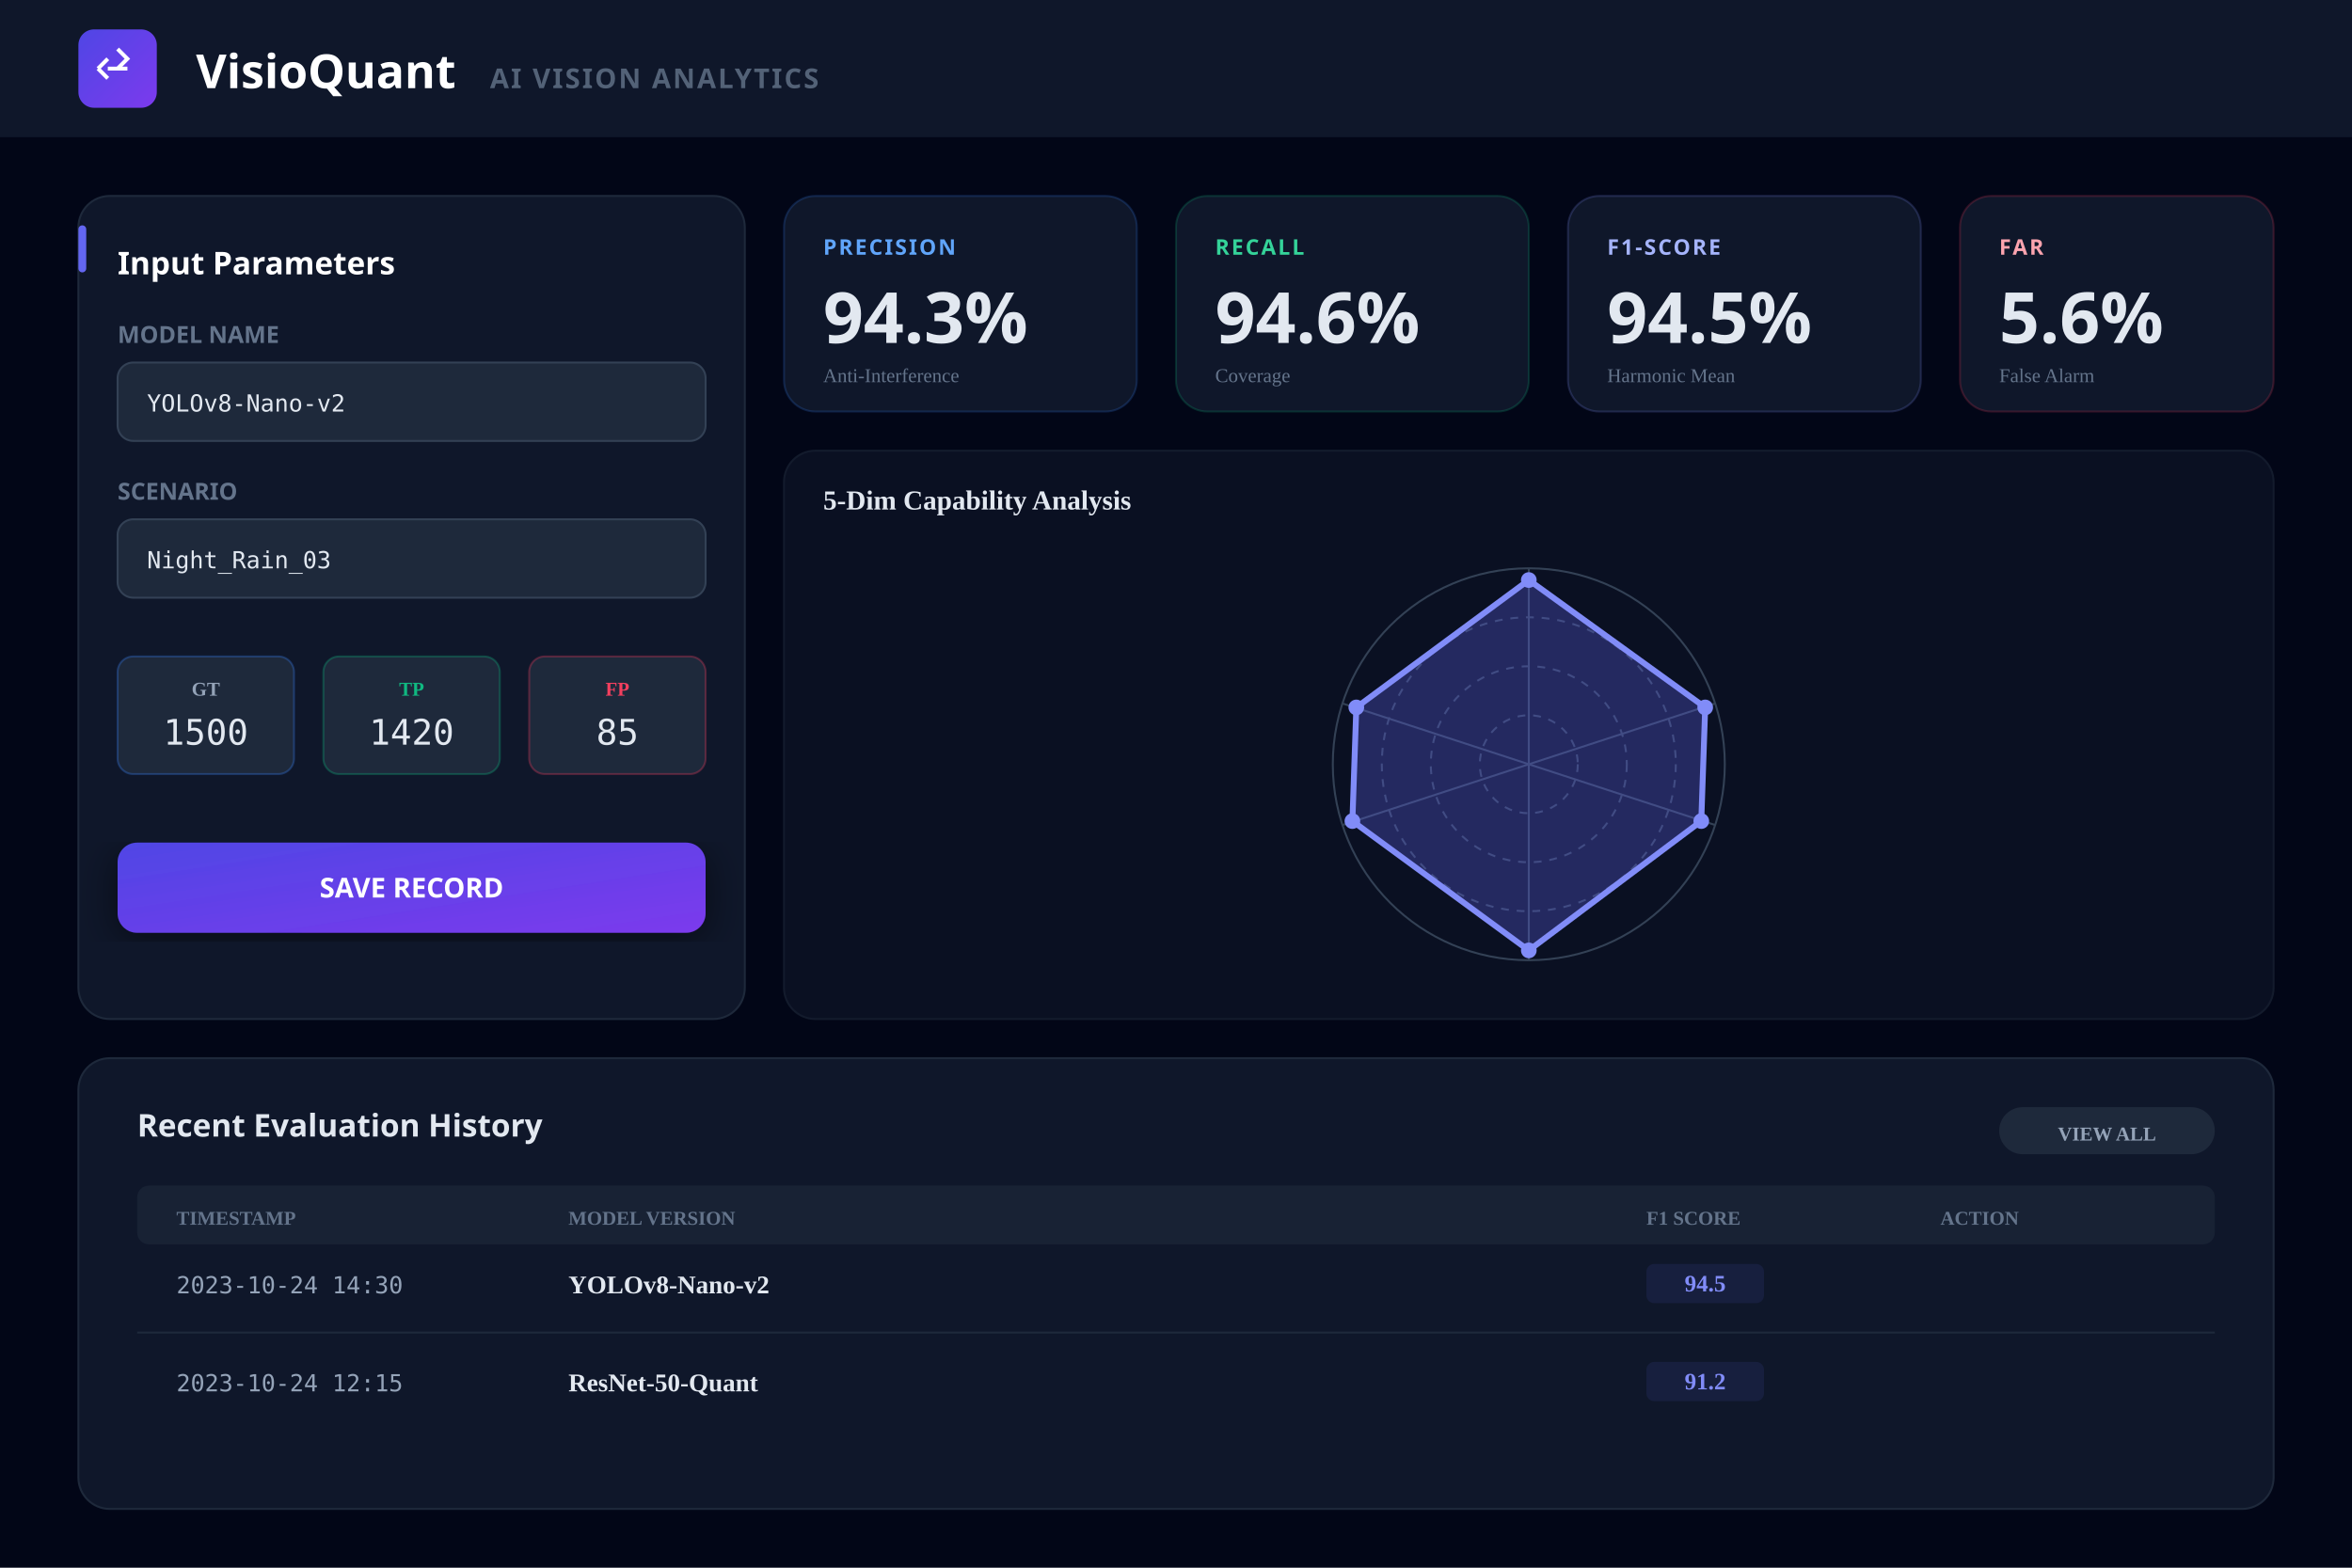
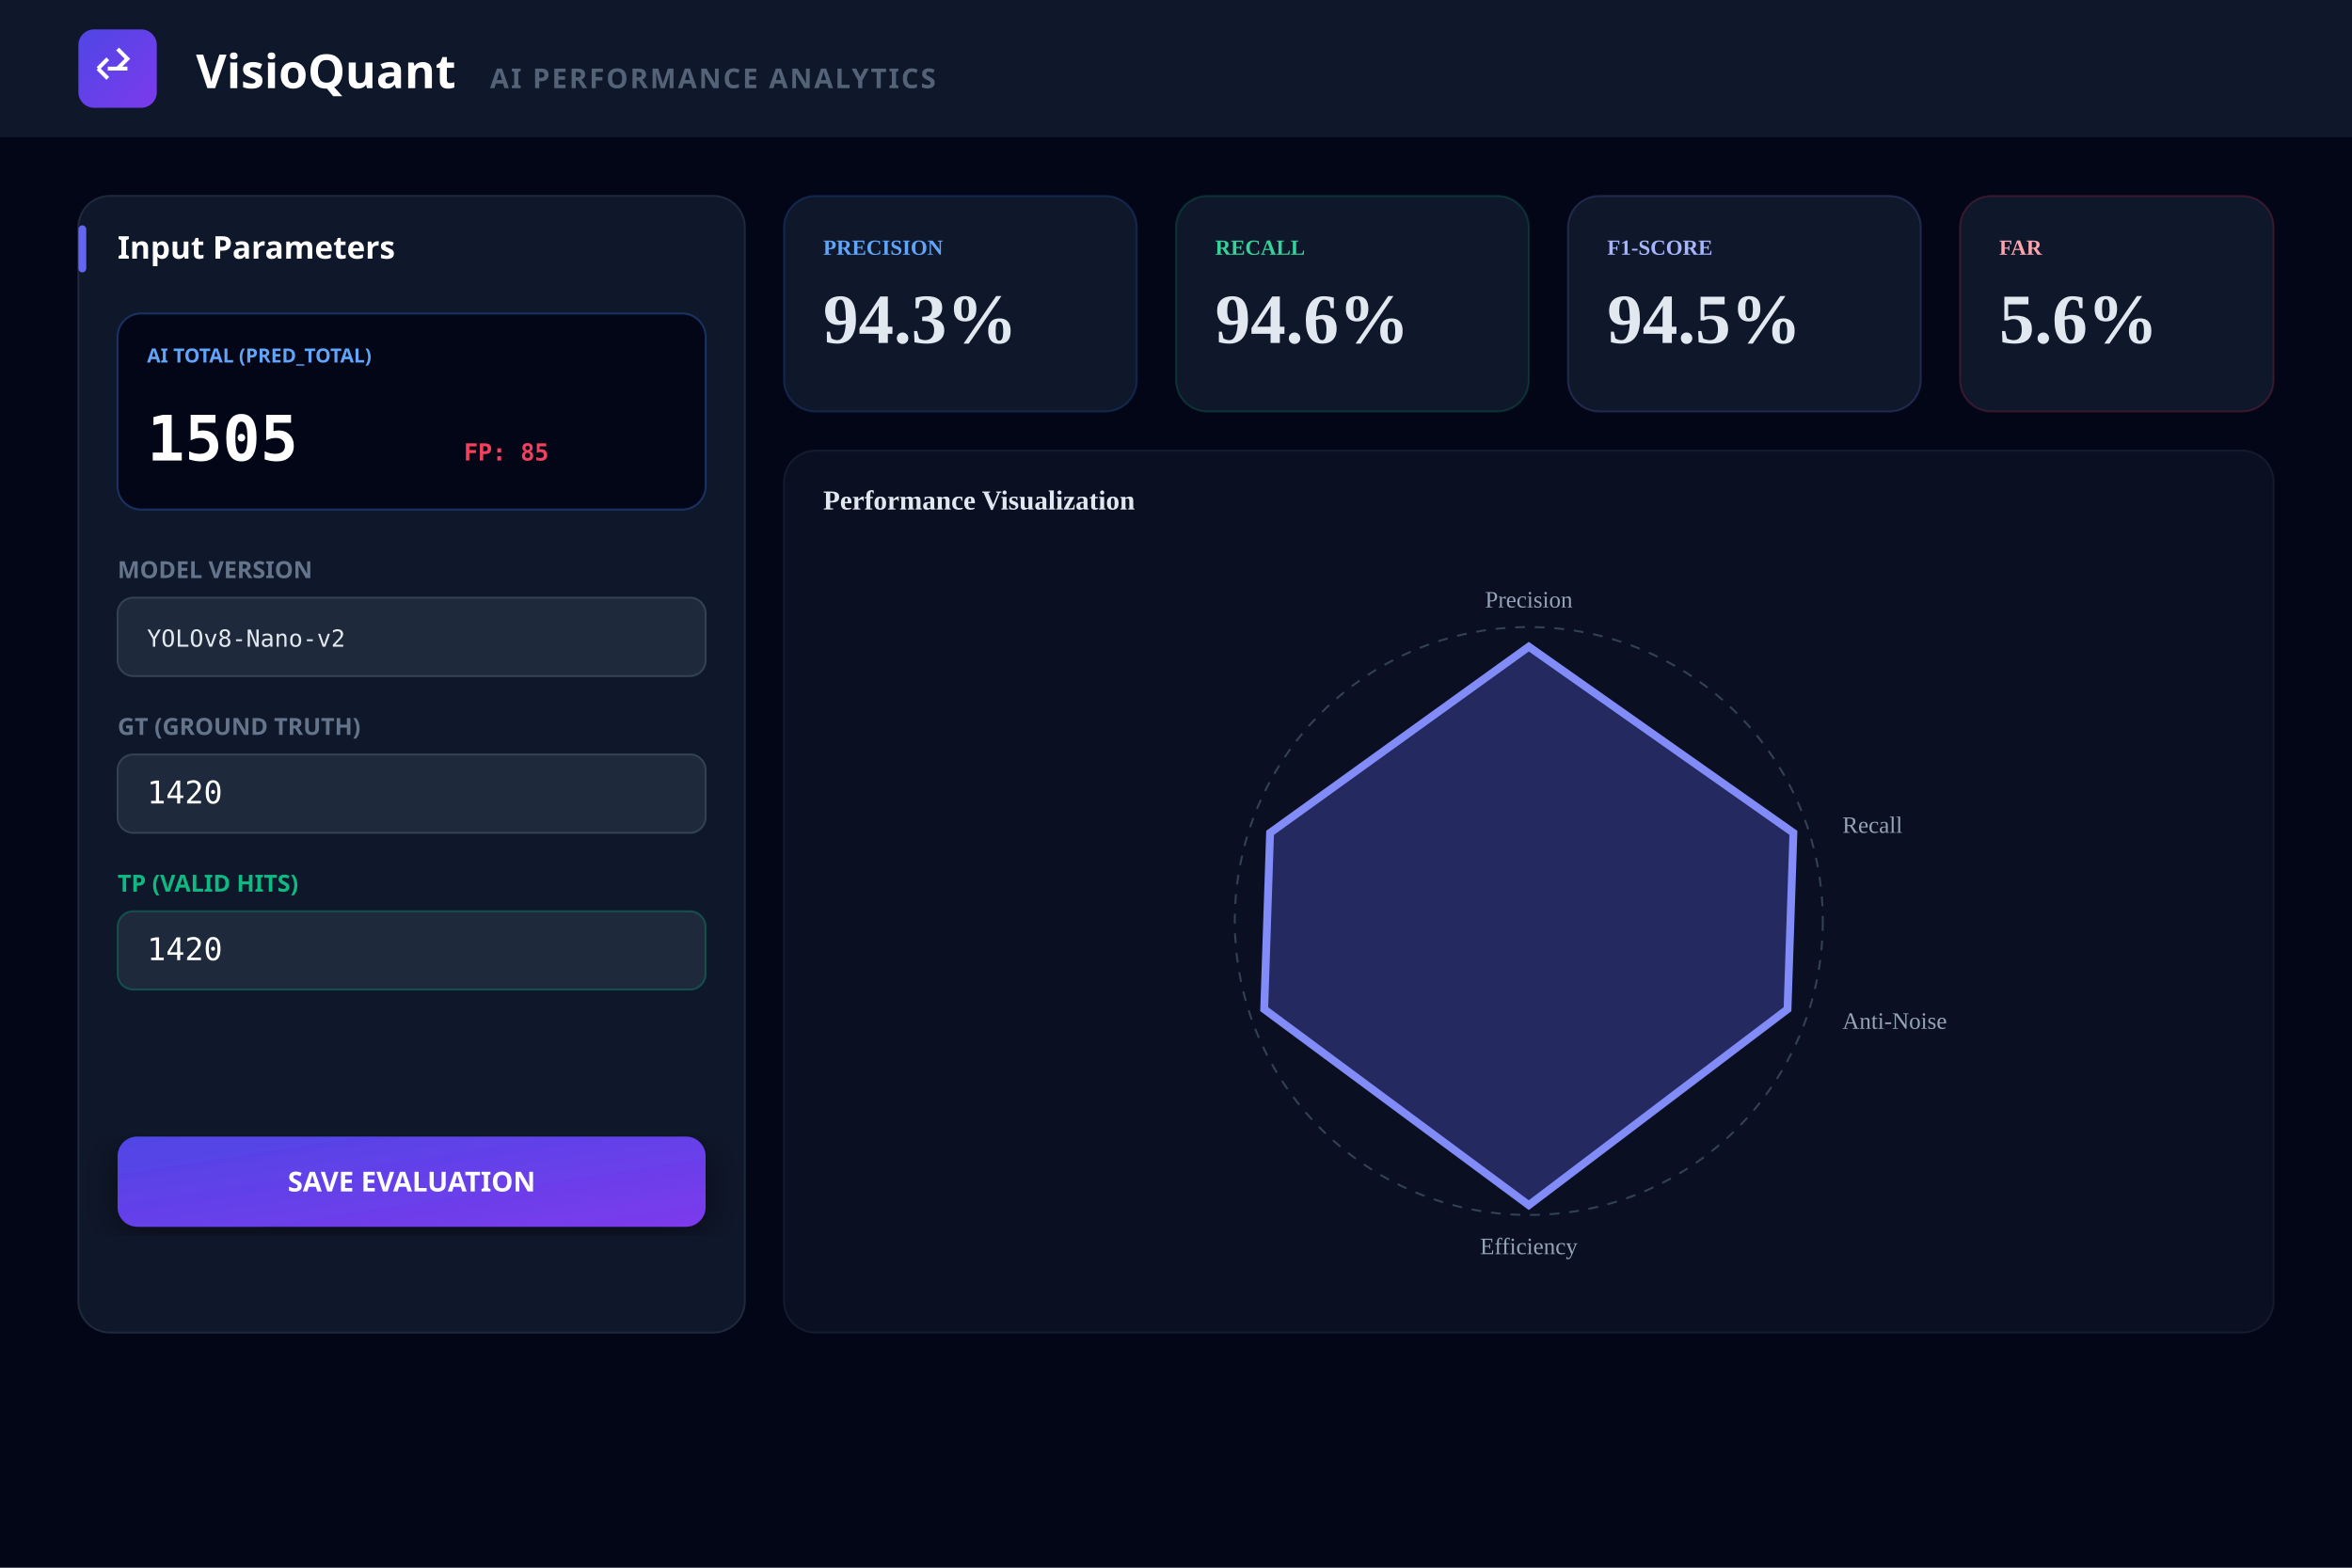
<svg xmlns="http://www.w3.org/2000/svg" viewBox="0 0 1200 800">
  <defs>
    <linearGradient id="grad1" x1="0%" y1="0%" x2="100%" y2="100%">
      <stop offset="0%" style="stop-color:#4f46e5;stop-opacity:1" />
      <stop offset="100%" style="stop-color:#7c3aed;stop-opacity:1" />
    </linearGradient>
    <filter id="shadow">
      <feDropShadow dx="0" dy="4" stdDeviation="10" flood-color="#000" flood-opacity="0.5" />
    </filter>
  </defs>
  <rect width="1200" height="800" fill="#020617" />
-   <rect width="1200" height="70" fill="#0f172a" stroke-bottom="#1e293b" />
+   <rect width="1200" height="70" fill="#0f172a" />
  <rect x="40" y="15" width="40" height="40" rx="8" fill="url(#grad1)" />
  <path d="M50 35 L55 30 M50 35 L55 40 M60 25 L65 30 L60 35 M55 35 L65 35" stroke="white" stroke-width="2" fill="none" />
  <text x="100" y="45" font-family="sans-serif" font-size="24" font-weight="bold" fill="white">VisioQuant</text>
-   <text x="250" y="45" font-family="sans-serif" font-size="14" fill="#64748b" letter-spacing="1" font-weight="bold" opacity="0.8">AI VISION ANALYTICS</text>
-   <rect x="40" y="100" width="340" height="420" rx="16" fill="#0f172a" stroke="#1e293b" />
-   <rect x="40" y="100" width="4" height="24" rx="2" fill="#6366f1" transform="translate(0, 15)" />
-   <text x="60" y="140" font-family="sans-serif" font-size="16" fill="white" font-weight="bold">Input Parameters</text>
-   <text x="60" y="175" font-family="sans-serif" font-size="12" fill="#64748b" font-weight="bold">MODEL NAME</text>
-   <rect x="60" y="185" width="300" height="40" rx="8" fill="#1e293b" stroke="#334155" />
-   <text x="75" y="210" font-family="monospace" font-size="12" fill="#e2e8f0">YOLOv8-Nano-v2</text>
-   <text x="60" y="255" font-family="sans-serif" font-size="12" fill="#64748b" font-weight="bold">SCENARIO</text>
-   <rect x="60" y="265" width="300" height="40" rx="8" fill="#1e293b" stroke="#334155" />
-   <text x="75" y="290" font-family="monospace" font-size="12" fill="#e2e8f0">Night_Rain_03</text>
-   <g transform="translate(60, 335)">
-     <rect x="0" y="0" width="90" height="60" rx="8" fill="#1e293b" stroke="#3b82f6" stroke-width="1" stroke-opacity="0.3" />
-     <text x="45" y="20" text-anchor="middle" fill="#94a3b8" font-size="10" font-weight="bold">GT</text>
-     <text x="45" y="45" text-anchor="middle" fill="#e2e8f0" font-size="18" font-family="monospace">1500</text>
-     <rect x="105" y="0" width="90" height="60" rx="8" fill="#1e293b" stroke="#10b981" stroke-width="1" stroke-opacity="0.3" />
-     <text x="150" y="20" text-anchor="middle" fill="#10b981" font-size="10" font-weight="bold">TP</text>
-     <text x="150" y="45" text-anchor="middle" fill="#e2e8f0" font-size="18" font-family="monospace">1420</text>
-     <rect x="210" y="0" width="90" height="60" rx="8" fill="#1e293b" stroke="#f43f5e" stroke-width="1" stroke-opacity="0.3" />
-     <text x="255" y="20" text-anchor="middle" fill="#f43f5e" font-size="10" font-weight="bold">FP</text>
-     <text x="255" y="45" text-anchor="middle" fill="#e2e8f0" font-size="18" font-family="monospace">85</text>
+   <text x="250" y="45" font-family="sans-serif" font-size="14" fill="#64748b" letter-spacing="1" font-weight="bold" opacity="0.8">AI PERFORMANCE ANALYTICS</text>
+   <rect x="40" y="100" width="340" height="580" rx="16" fill="#0f172a" stroke="#1e293b" />
+   <rect x="40" y="115" width="4" height="24" rx="2" fill="#6366f1" />
+   <text x="60" y="132" font-family="sans-serif" font-size="16" fill="white" font-weight="bold">Input Parameters</text>
+   <rect x="60" y="160" width="300" height="100" rx="12" fill="#020617" stroke="#3b82f6" stroke-opacity="0.3" />
+   <text x="75" y="185" font-family="sans-serif" font-size="10" fill="#60a5fa" font-weight="bold">AI TOTAL (PRED_TOTAL)</text>
+   <text x="75" y="235" font-family="monospace" font-size="32" fill="white" font-weight="bold">1505</text>
+   <text x="280" y="235" text-anchor="end" font-family="monospace" font-size="12" fill="#f43f5e" font-weight="bold">FP: 85</text>
+   <g transform="translate(60, 280)">
+     <text x="0" y="15" font-family="sans-serif" font-size="12" fill="#64748b" font-weight="bold">MODEL VERSION</text>
+     <rect x="0" y="25" width="300" height="40" rx="8" fill="#1e293b" stroke="#334155" />
+     <text x="15" y="50" font-family="monospace" font-size="12" fill="#e2e8f0">YOLOv8-Nano-v2</text>
+     <text x="0" y="95" font-family="sans-serif" font-size="12" fill="#64748b" font-weight="bold">GT (GROUND TRUTH)</text>
+     <rect x="0" y="105" width="300" height="40" rx="8" fill="#1e293b" stroke="#334155" />
+     <text x="15" y="130" font-family="monospace" font-size="16" fill="white">1420</text>
+     <text x="0" y="175" font-family="sans-serif" font-size="12" fill="#10b981" font-weight="bold">TP (VALID HITS)</text>
+     <rect x="0" y="185" width="300" height="40" rx="8" fill="#1e293b" stroke="#10b981" stroke-opacity="0.3" />
+     <text x="15" y="210" font-family="monospace" font-size="16" fill="white">1420</text>
  </g>
-   <rect x="60" y="430" width="300" height="46" rx="10" fill="url(#grad1)" filter="url(#shadow)" />
-   <text x="210" y="458" text-anchor="middle" fill="white" font-weight="bold" font-family="sans-serif" font-size="14">SAVE RECORD</text>
+   <rect x="60" y="580" width="300" height="46" rx="10" fill="url(#grad1)" filter="url(#shadow)" />
+   <text x="210" y="608" text-anchor="middle" fill="white" font-weight="bold" font-family="sans-serif" font-size="14">SAVE EVALUATION</text>
  <g transform="translate(400, 100)">
    <rect x="0" y="0" width="180" height="110" rx="16" fill="#0f172a" stroke="#3b82f6" stroke-opacity="0.2" />
-     <text x="20" y="30" fill="#60a5fa" font-size="11" font-family="sans-serif" font-weight="bold" letter-spacing="1">PRECISION</text>
-     <text x="20" y="75" fill="#e2e8f0" font-size="36" font-weight="bold" font-family="sans-serif">94.3%</text>
-     <text x="20" y="95" fill="#64748b" font-size="10">Anti-Interference</text>
+     <text x="20" y="30" fill="#60a5fa" font-size="11" font-weight="bold">PRECISION</text>
+     <text x="20" y="75" fill="#e2e8f0" font-size="36" font-weight="bold">94.3%</text>
    <rect x="200" y="0" width="180" height="110" rx="16" fill="#0f172a" stroke="#10b981" stroke-opacity="0.2" />
-     <text x="220" y="30" fill="#34d399" font-size="11" font-family="sans-serif" font-weight="bold" letter-spacing="1">RECALL</text>
-     <text x="220" y="75" fill="#e2e8f0" font-size="36" font-weight="bold" font-family="sans-serif">94.6%</text>
-     <text x="220" y="95" fill="#64748b" font-size="10">Coverage</text>
+     <text x="220" y="30" fill="#34d399" font-size="11" font-weight="bold">RECALL</text>
+     <text x="220" y="75" fill="#e2e8f0" font-size="36" font-weight="bold">94.6%</text>
    <rect x="400" y="0" width="180" height="110" rx="16" fill="#0f172a" stroke="#818cf8" stroke-opacity="0.2" />
-     <text x="420" y="30" fill="#a5b4fc" font-size="11" font-family="sans-serif" font-weight="bold" letter-spacing="1">F1-SCORE</text>
-     <text x="420" y="75" fill="#e2e8f0" font-size="36" font-weight="bold" font-family="sans-serif">94.5%</text>
-     <text x="420" y="95" fill="#64748b" font-size="10">Harmonic Mean</text>
+     <text x="420" y="30" fill="#a5b4fc" font-size="11" font-weight="bold">F1-SCORE</text>
+     <text x="420" y="75" fill="#e2e8f0" font-size="36" font-weight="bold">94.5%</text>
    <rect x="600" y="0" width="160" height="110" rx="16" fill="#0f172a" stroke="#f43f5e" stroke-opacity="0.2" />
-     <text x="620" y="30" fill="#fda4af" font-size="11" font-family="sans-serif" font-weight="bold" letter-spacing="1">FAR</text>
-     <text x="620" y="75" fill="#e2e8f0" font-size="36" font-weight="bold" font-family="sans-serif">5.6%</text>
-     <text x="620" y="95" fill="#64748b" font-size="10">False Alarm</text>
+     <text x="620" y="30" fill="#fda4af" font-size="11" font-weight="bold">FAR</text>
+     <text x="620" y="75" fill="#e2e8f0" font-size="36" font-weight="bold">5.6%</text>
  </g>
  <g transform="translate(400, 230)">
-     <rect x="0" y="0" width="760" height="290" rx="16" fill="#0f172a" stroke="#1e293b" opacity="0.6" />
-     <text x="20" y="30" fill="#e2e8f0" font-size="14" font-weight="bold">5-Dim Capability Analysis</text>
-     <g transform="translate(380, 160)">
-       <circle cx="0" cy="0" r="100" stroke="#334155" fill="none" stroke-width="1" />
-       <circle cx="0" cy="0" r="75" stroke="#334155" fill="none" stroke-width="1" stroke-dasharray="4 4" />
-       <circle cx="0" cy="0" r="50" stroke="#334155" fill="none" stroke-width="1" stroke-dasharray="4 4" />
-       <circle cx="0" cy="0" r="25" stroke="#334155" fill="none" stroke-width="1" stroke-dasharray="4 4" />
-       <line x1="0" y1="-100" x2="0" y2="100" stroke="#334155" />
-       <line x1="-95" y1="-31" x2="95" y2="31" stroke="#334155" />
-       <line x1="-95" y1="31" x2="95" y2="-31" stroke="#334155" />
-       <polygon points="0,-94 90,-29 88,29 0,95 -90,29 -88,-29" fill="#6366f1" fill-opacity="0.3" stroke="#818cf8" stroke-width="3" />
-       <circle cx="0" cy="-94" r="4" fill="#818cf8" />
-       <circle cx="90" cy="-29" r="4" fill="#818cf8" />
-       <circle cx="88" cy="29" r="4" fill="#818cf8" />
-       <circle cx="0" cy="95" r="4" fill="#818cf8" />
-       <circle cx="-90" cy="29" r="4" fill="#818cf8" />
-       <circle cx="-88" cy="-29" r="4" fill="#818cf8" />
+     <rect x="0" y="0" width="760" height="450" rx="16" fill="#0f172a" stroke="#1e293b" opacity="0.6" />
+     <text x="20" y="30" fill="#e2e8f0" font-size="14" font-weight="bold">Performance Visualization</text>
+     <g transform="translate(380, 240)">
+       <polygon points="0,-140 135,-45 132,45 0,145 -135,45 -132,-45" fill="#6366f1" fill-opacity="0.3" stroke="#818cf8" stroke-width="4" />
+       <circle cx="0" cy="0" r="150" stroke="#334155" fill="none" stroke-width="1" stroke-dasharray="5 5" />
+       <text x="0" y="-160" text-anchor="middle" fill="#94a3b8" font-size="12">Precision</text>
+       <text x="160" y="-45" text-anchor="start" fill="#94a3b8" font-size="12">Recall</text>
+       <text x="160" y="55" text-anchor="start" fill="#94a3b8" font-size="12">Anti-Noise</text>
+       <text x="0" y="170" text-anchor="middle" fill="#94a3b8" font-size="12">Efficiency</text>
    </g>
  </g>
-   <g transform="translate(40, 540)">
-     <rect x="0" y="0" width="1120" height="230" rx="16" fill="#0f172a" stroke="#1e293b" />
-     <text x="30" y="40" fill="#e2e8f0" font-size="16" font-weight="bold" font-family="sans-serif">Recent Evaluation History</text>
-     <rect x="980" y="25" width="110" height="24" rx="12" fill="#1e293b" />
-     <text x="1035" y="42" text-anchor="middle" fill="#94a3b8" font-size="10" font-weight="bold">VIEW ALL</text>
-     <rect x="30" y="65" width="1060" height="30" rx="6" fill="#1e293b" opacity="0.6" />
-     <text x="50" y="85" fill="#64748b" font-size="10" font-weight="bold">TIMESTAMP</text>
-     <text x="250" y="85" fill="#64748b" font-size="10" font-weight="bold">MODEL VERSION</text>
-     <text x="800" y="85" fill="#64748b" font-size="10" font-weight="bold">F1 SCORE</text>
-     <text x="950" y="85" fill="#64748b" font-size="10" font-weight="bold">ACTION</text>
-     <line x1="30" y1="140" x2="1090" y2="140" stroke="#1e293b" />
-     <text x="50" y="120" fill="#94a3b8" font-size="12" font-family="monospace">2023-10-24 14:30</text>
-     <text x="250" y="120" fill="#e2e8f0" font-size="13" font-weight="bold">YOLOv8-Nano-v2</text>
-     <rect x="800" y="105" width="60" height="20" rx="4" fill="#6366f1" fill-opacity="0.1" />
-     <text x="830" y="119" text-anchor="middle" fill="#818cf8" font-size="12" font-weight="bold">94.5</text>
-     <text x="50" y="170" fill="#94a3b8" font-size="12" font-family="monospace">2023-10-24 12:15</text>
-     <text x="250" y="170" fill="#e2e8f0" font-size="13" font-weight="bold">ResNet-50-Quant</text>
-     <rect x="800" y="155" width="60" height="20" rx="4" fill="#6366f1" fill-opacity="0.1" />
-     <text x="830" y="169" text-anchor="middle" fill="#818cf8" font-size="12" font-weight="bold">91.2</text>
-   </g>
</svg>
